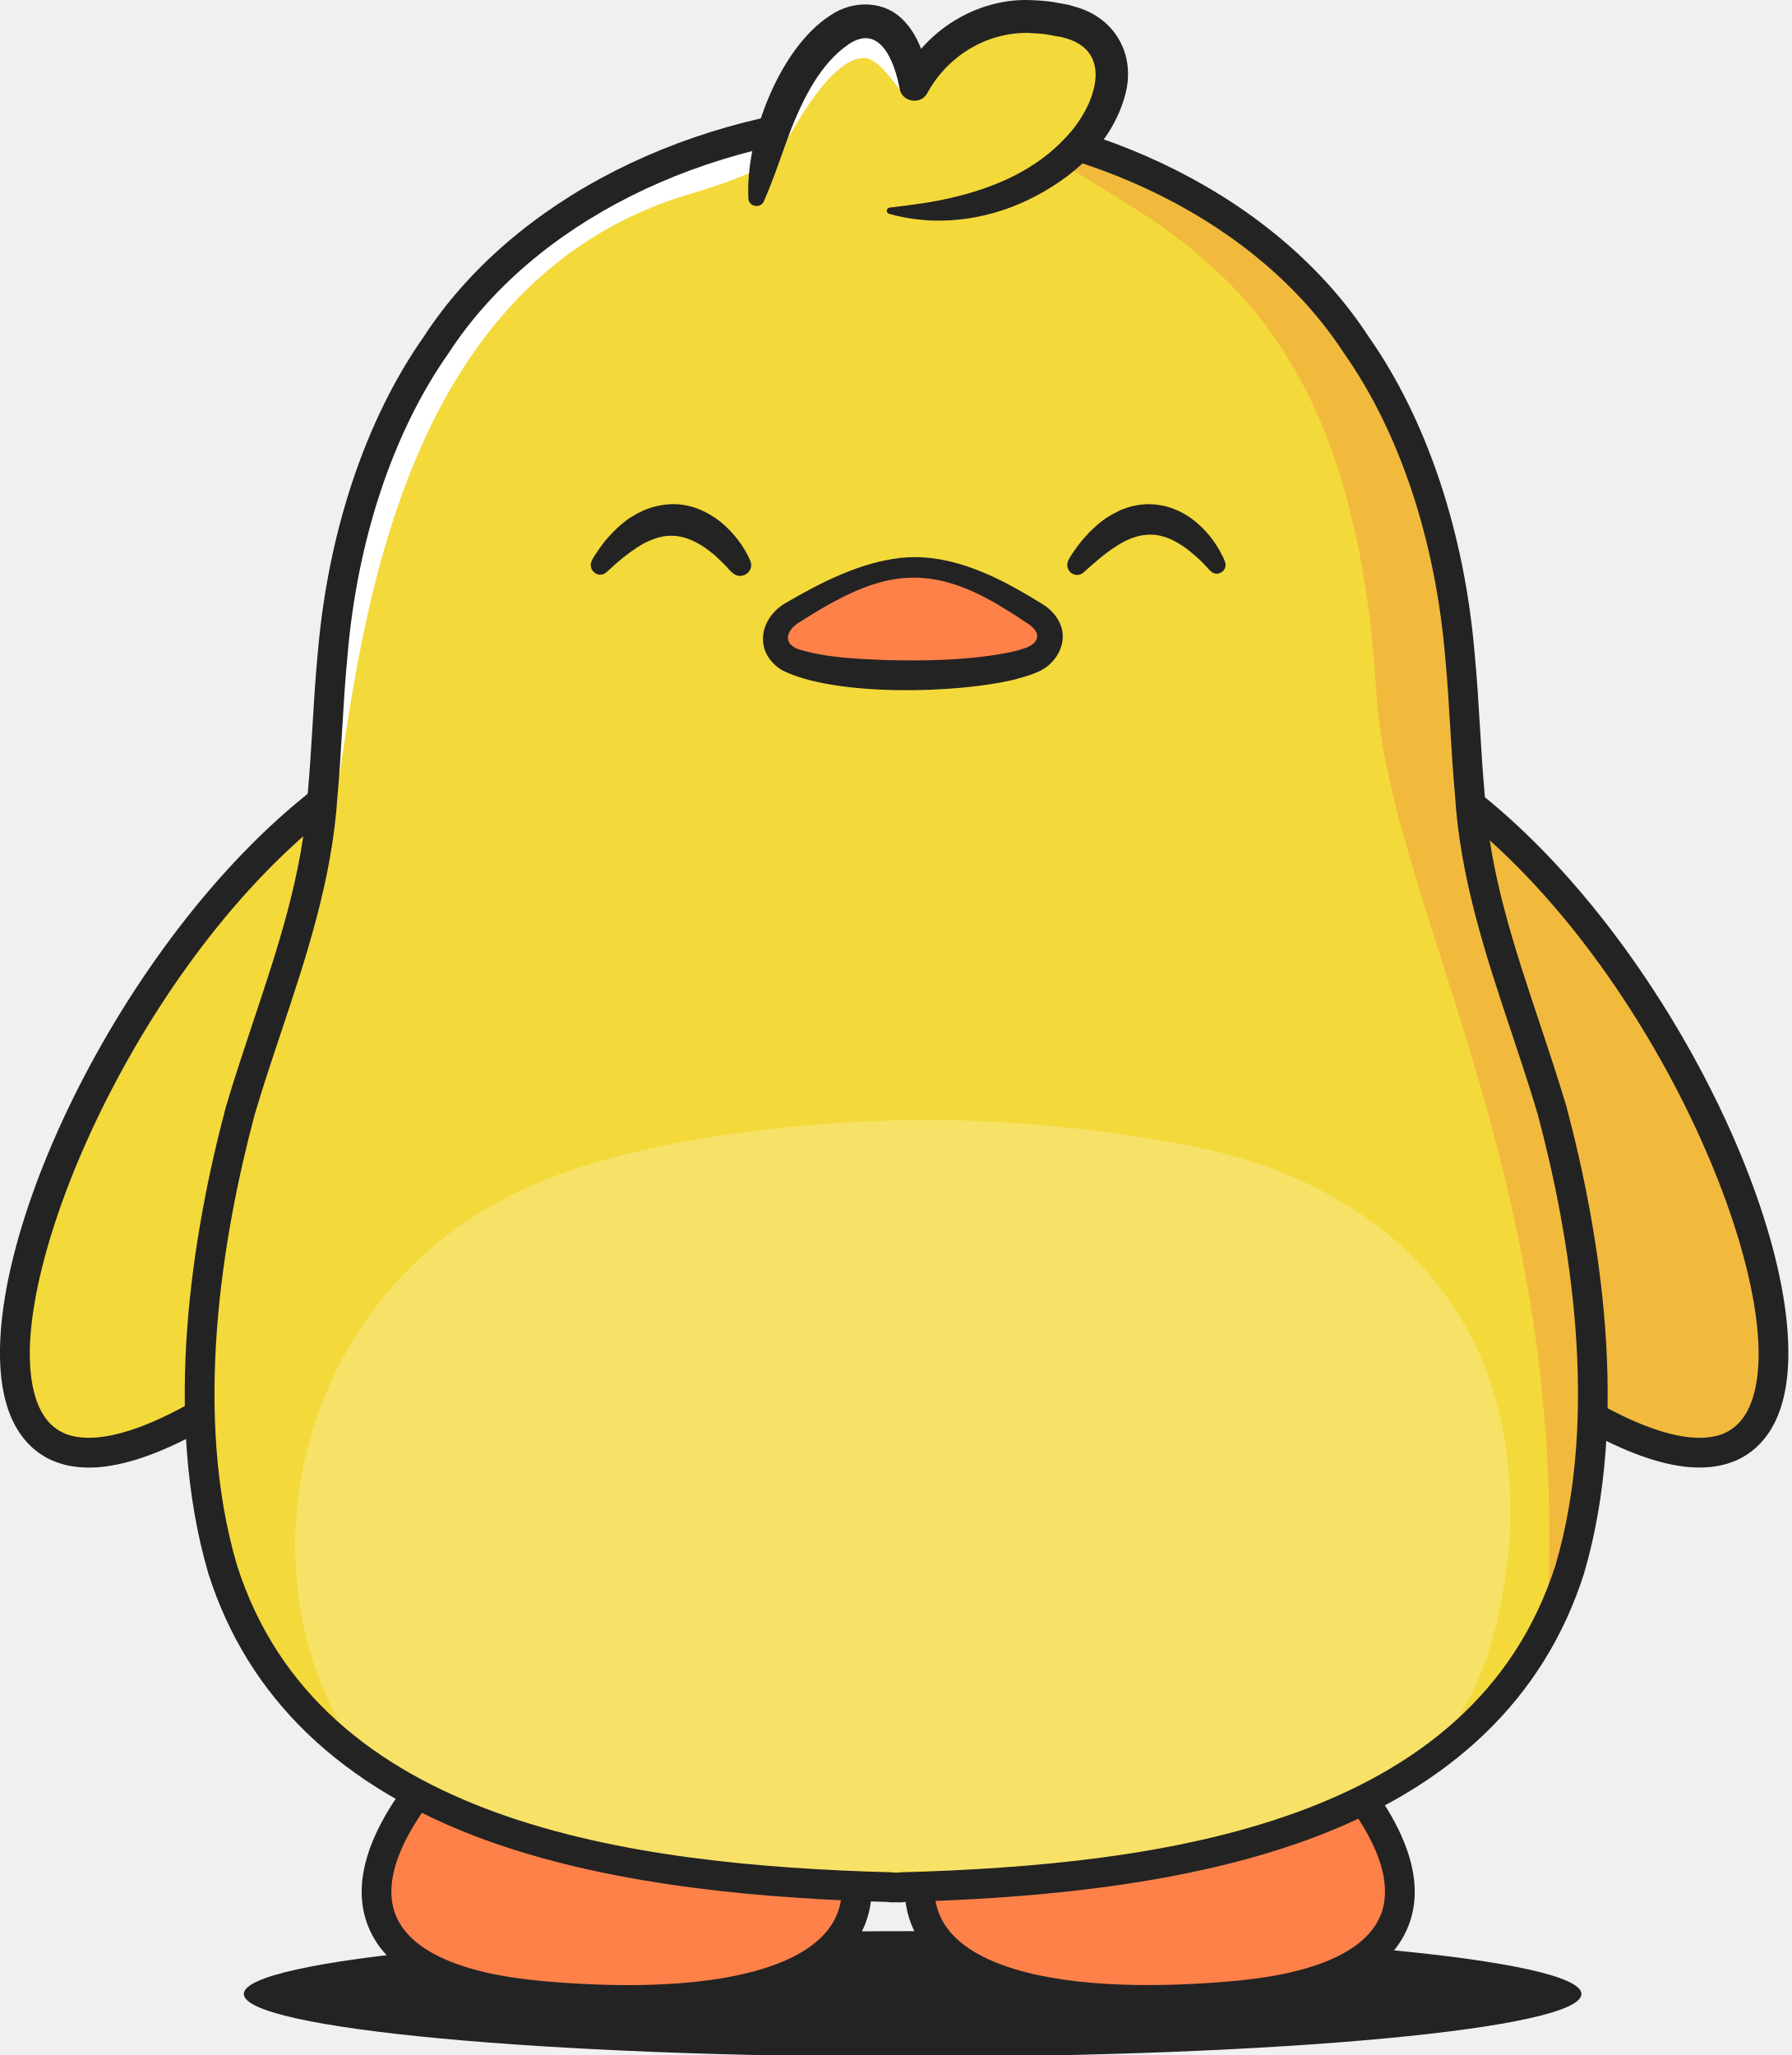
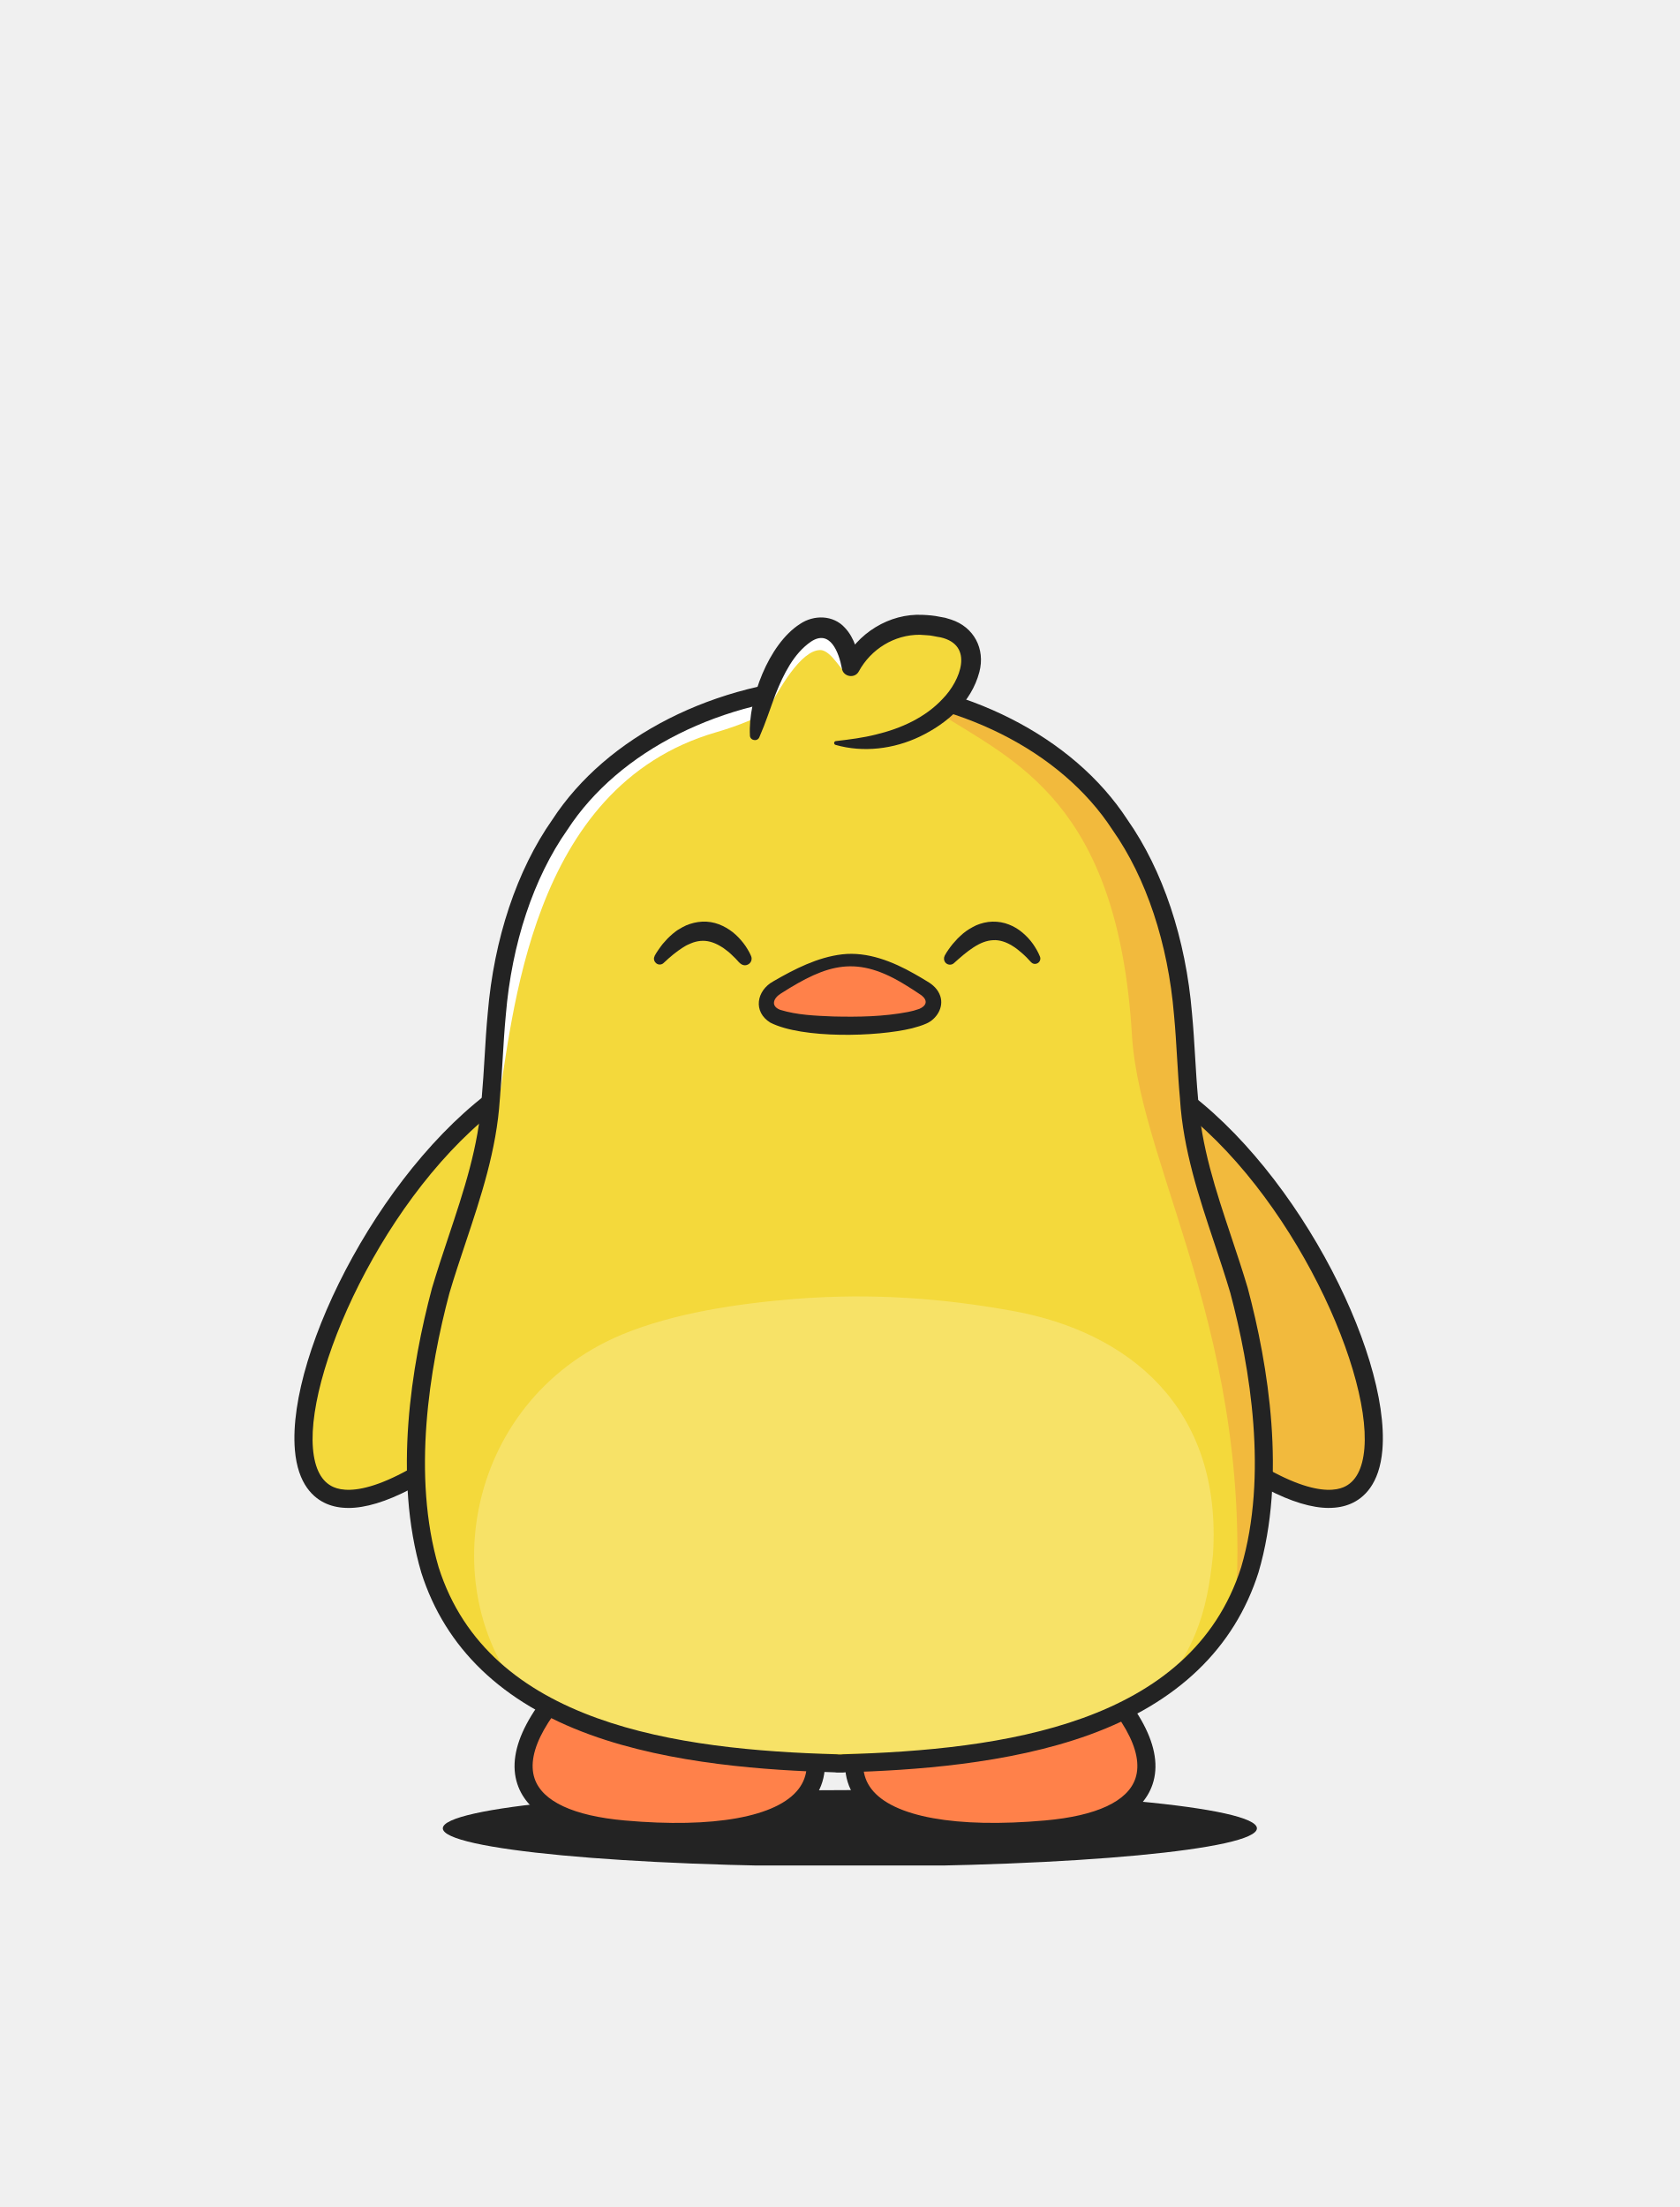
- <svg xmlns="http://www.w3.org/2000/svg" width="463" height="531" viewBox="0 0 463 531" fill="none">
-   <g clip-path="url(#clip0_1117_23991)">
-     <path d="M235.812 531.459C331.253 531.459 408.624 524.193 408.624 515.23C408.624 506.266 331.253 499 235.812 499C140.37 499 63 506.266 63 515.23C63 524.193 140.37 531.459 235.812 531.459Z" fill="#232323" />
-     <path d="M126.934 443.074C84.369 481.435 86.735 511.002 139.943 515.721C193.152 520.451 231.338 509.573 219.043 476.294C206.747 443.015 126.946 443.074 126.946 443.074H126.934Z" fill="#FF814A" />
-     <path d="M162.17 520.614C155.144 520.614 147.614 520.263 139.605 519.548C114.148 517.288 99.019 509.525 94.663 496.48C89.71 481.656 99.979 462.194 124.371 440.215C125.073 439.583 125.987 439.231 126.947 439.231H126.982C130.799 439.231 209.617 439.688 222.662 474.958C226.784 486.117 225.941 495.614 220.156 503.166C211.409 514.607 191.163 520.602 162.181 520.602L162.17 520.614ZM128.399 446.936C107.544 466.012 98.164 482.71 101.946 494.045C105.202 503.787 118.457 509.958 140.284 511.902C178.083 515.263 204.968 510.38 214.043 498.518C218.177 493.108 218.634 486.281 215.437 477.639C205.074 449.595 139.113 447.159 128.399 446.948V446.936Z" fill="#232323" />
-     <path d="M332.056 443.075C374.621 481.436 372.256 511.003 319.047 515.722C265.838 520.453 227.653 509.575 239.948 476.296C252.243 443.017 332.045 443.075 332.045 443.075H332.056Z" fill="#FF814A" />
-     <path d="M296.821 520.613C267.828 520.613 247.594 514.618 238.847 503.177C233.062 495.613 232.219 486.128 236.341 474.969C249.374 439.687 328.192 439.242 332.021 439.242H332.056C333.004 439.242 333.918 439.594 334.632 440.226C359.023 462.205 369.293 481.666 364.34 496.491C359.984 509.536 344.866 517.299 319.398 519.559C311.388 520.273 303.859 520.625 296.833 520.625L296.821 520.613ZM330.592 446.935C319.89 447.146 253.917 449.582 243.554 477.627C240.357 486.268 240.814 493.107 244.947 498.505C254.023 510.379 280.908 515.25 318.707 511.889C340.534 509.945 353.789 503.774 357.045 494.032C360.838 482.697 351.447 465.999 330.592 446.924V446.935Z" fill="#232323" />
-     <path d="M93.114 200.089C5.666 256.085 -48.796 449.834 81.592 344.575C211.979 239.317 93.114 200.089 93.114 200.089Z" fill="#F4D93B" />
-     <path d="M22.917 379.208C19.486 379.208 16.395 378.623 13.631 377.44C8.175 375.098 1.406 369.232 0.189 354.524C-3.254 312.861 38.831 230.261 91.032 196.842C92.004 196.221 93.21 196.069 94.311 196.432C96.138 197.041 139.206 211.643 145.717 247.392C151.021 276.514 130.26 310.227 83.995 347.569C57.917 368.623 37.437 379.22 22.905 379.22L22.917 379.208ZM93.597 204.347C42.109 238.458 4.954 318.751 7.858 353.892C8.584 362.639 11.547 368.178 16.664 370.379C23.21 373.178 40.048 373.178 79.182 341.585C123.082 306.14 142.93 274.922 138.176 248.774C133.152 221.174 101.337 207.333 93.609 204.359L93.597 204.347Z" fill="#232323" />
-     <path d="M368.992 200.088C456.44 256.083 510.902 449.832 380.514 344.574C250.126 239.315 368.992 200.088 368.992 200.088Z" fill="#F2BA3D" />
-     <path d="M439.179 379.209C424.647 379.209 404.179 368.612 378.09 347.558C331.825 310.216 311.063 276.515 316.368 247.382C322.878 211.632 365.947 197.03 367.773 196.421C368.874 196.058 370.08 196.21 371.052 196.831C423.254 230.25 465.339 312.851 461.896 354.514C460.678 369.221 453.922 375.088 448.453 377.43C445.69 378.612 442.598 379.198 439.167 379.198L439.179 379.209ZM368.511 204.348C360.771 207.346 328.932 221.234 323.932 248.798C319.19 274.935 339.038 306.153 382.926 341.586C422.059 373.167 438.886 373.191 445.444 370.38C450.561 368.191 453.523 362.64 454.249 353.893C457.153 318.752 419.999 238.459 368.511 204.348Z" fill="#232323" />
-     <path d="M230.226 487.712V487.642C162.672 485.733 79.604 474.843 57.531 405.51C46.781 368.952 52.051 324.654 62.098 286.926C70.119 259.829 81.524 234.033 83.339 205.484L83.363 205.262C84.44 193.47 84.756 181.363 85.904 169.477C88.269 141.058 96.981 111.479 112.672 89.149C137.426 51.092 185.003 31.689 230.226 30.026V29.933C230.671 29.933 231.127 29.968 231.572 29.98C232.017 29.968 232.474 29.944 232.919 29.933V30.026C278.142 31.689 325.718 51.104 350.473 89.149C366.164 111.479 374.876 141.058 377.241 169.477C378.389 181.363 378.705 193.47 379.782 205.262L379.805 205.484C381.62 234.033 393.026 259.829 401.047 286.926C411.094 324.654 416.363 368.952 405.614 405.51C383.541 474.843 300.472 485.733 232.919 487.642V487.712H230.226Z" fill="#F4D93B" />
-     <mask id="mask0_1117_23991" style="mask-type:alpha" maskUnits="userSpaceOnUse" x="51" y="29" width="361" height="459">
-       <path d="M230.226 487.711V487.641C162.673 485.732 79.604 474.842 57.532 405.509C46.782 368.951 52.051 324.653 62.098 286.925C70.12 259.829 81.525 234.032 83.34 205.484L83.363 205.261C84.441 193.47 84.757 181.362 85.904 169.476C88.27 141.057 96.982 111.478 112.673 89.148C137.427 51.091 185.003 31.688 230.226 30.026V29.932C230.671 29.932 231.128 29.967 231.573 29.979C232.018 29.967 232.475 29.944 232.92 29.932V30.026C278.142 31.688 325.719 51.103 350.473 89.148C366.164 111.478 374.876 141.057 377.242 169.476C378.389 181.362 378.705 193.47 379.783 205.261L379.806 205.484C381.621 234.032 393.026 259.829 401.048 286.925C411.094 324.653 416.364 368.951 405.614 405.509C383.542 474.842 300.473 485.732 232.92 487.641V487.711H230.226Z" fill="#F4D93B" />
+ <svg xmlns="http://www.w3.org/2000/svg" width="713" height="937" viewBox="0 0 713 937" fill="none">
+   <g clip-path="url(#clip0_1126_29073)">
+     <path d="M360.812 792.459C456.253 792.459 533.624 785.193 533.624 776.23C533.624 767.266 456.253 760 360.812 760C265.37 760 188 767.266 188 776.23C188 785.193 265.37 792.459 360.812 792.459Z" fill="#232323" />
+     <path d="M251.934 704.073C209.369 742.434 211.735 772.001 264.944 776.72C318.153 781.451 356.338 770.573 344.043 737.294C331.748 704.015 251.946 704.073 251.946 704.073H251.934Z" fill="#FF814A" />
+     <path d="M287.17 781.614C280.144 781.614 272.615 781.263 264.605 780.548C239.148 778.288 224.019 770.525 219.663 757.48C214.71 742.656 224.979 723.194 249.371 701.215C250.073 700.583 250.987 700.231 251.947 700.231H251.982C255.799 700.231 334.617 700.688 347.662 735.958C351.784 747.117 350.941 756.614 345.156 764.166C336.409 775.607 316.163 781.602 287.181 781.602L287.17 781.614ZM253.399 707.936C232.544 727.012 223.164 743.71 226.947 755.045C230.202 764.787 243.457 770.958 265.284 772.902C303.083 776.263 329.969 771.38 339.044 759.518C343.177 754.108 343.634 747.281 340.437 738.639C330.074 710.595 264.113 708.159 253.399 707.948V707.936Z" fill="#232323" />
+     <path d="M457.056 704.075C499.621 742.436 497.256 772.003 444.047 776.722C390.838 781.453 352.653 770.575 364.948 737.296C377.243 704.017 457.045 704.075 457.045 704.075H457.056Z" fill="#FF814A" />
+     <path d="M421.822 781.613C392.828 781.613 372.594 775.618 363.847 764.177C358.062 756.613 357.219 747.128 361.341 735.969C374.374 700.687 453.192 700.242 457.021 700.242H457.056C458.005 700.242 458.918 700.594 459.632 701.226C484.024 723.205 494.293 742.666 489.34 757.491C484.984 770.536 469.867 778.299 444.398 780.559C436.389 781.273 428.859 781.625 421.833 781.625L421.822 781.613ZM455.592 707.935C444.89 708.146 378.917 710.582 368.554 738.627C365.357 747.268 365.814 754.107 369.948 759.505C379.023 771.379 405.908 776.25 443.707 772.889C465.534 770.945 478.789 764.774 482.045 755.032C485.839 743.697 476.447 726.999 455.592 707.924V707.935Z" fill="#232323" />
+     <path d="M218.114 461.089C130.666 517.085 76.204 710.833 206.591 605.575C336.979 500.316 218.114 461.089 218.114 461.089Z" fill="#F4D93B" />
+     <path d="M147.917 640.208C144.486 640.208 141.395 639.623 138.631 638.44C133.174 636.098 126.406 630.231 125.188 615.524C121.746 573.861 163.83 491.261 216.032 457.841C217.004 457.22 218.21 457.068 219.311 457.431C221.138 458.04 264.206 472.642 270.717 508.392C276.021 537.514 255.26 571.226 208.995 608.568C182.917 629.622 162.437 640.22 147.905 640.22L147.917 640.208ZM218.597 465.347C167.109 499.457 129.954 579.751 132.858 614.892C133.584 623.639 136.547 629.177 141.664 631.379C148.21 634.178 165.048 634.178 204.182 602.585C248.082 567.139 267.93 535.921 263.176 509.774C258.152 482.174 226.337 468.333 218.608 465.359L218.597 465.347Z" fill="#232323" />
+     <path d="M493.992 461.088C581.44 517.084 635.901 710.833 505.514 605.574C375.126 500.315 493.992 461.088 493.992 461.088Z" fill="#F2BA3D" />
+     <path d="M564.179 640.21C549.647 640.21 529.179 629.613 503.09 608.559C456.825 571.216 436.063 537.516 441.368 508.382C447.878 472.632 490.947 458.03 492.773 457.421C493.874 457.058 495.08 457.211 496.052 457.831C548.254 491.251 590.339 573.851 586.896 615.514C585.678 630.222 578.922 636.088 573.453 638.43C570.69 639.613 567.598 640.198 564.167 640.198L564.179 640.21ZM493.511 465.349C485.771 468.347 453.932 482.234 448.932 509.799C444.19 535.935 464.038 567.153 507.926 602.587C547.06 634.168 563.886 634.191 570.444 631.381C575.561 629.191 578.524 623.641 579.25 614.894C582.154 579.753 544.999 499.459 493.511 465.349Z" fill="#232323" />
+     <path d="M355.225 748.712V748.642C287.672 746.733 204.603 735.843 182.531 666.51C171.781 629.952 177.05 585.654 187.097 547.926C195.119 520.829 206.524 495.033 208.339 466.484L208.362 466.262C209.44 454.47 209.756 442.363 210.903 430.477C213.269 402.058 221.981 372.479 237.672 350.149C262.426 312.092 310.002 292.689 355.225 291.026V290.933C355.67 290.933 356.127 290.968 356.572 290.979C357.017 290.968 357.474 290.944 357.919 290.933V291.026C403.141 292.689 450.718 312.104 475.472 350.149C491.163 372.479 499.875 402.058 502.241 430.477C503.388 442.363 503.704 454.47 504.782 466.262L504.805 466.484C506.62 495.033 518.025 520.829 526.047 547.926C536.093 585.654 541.363 629.952 530.613 666.51C508.541 735.843 425.472 746.733 357.919 748.642V748.712H355.225Z" fill="#F4D93B" />
+     <mask id="mask0_1126_29073" style="mask-type:alpha" maskUnits="userSpaceOnUse" x="176" y="290" width="361" height="459">
+       <path d="M355.226 748.711V748.641C287.673 746.732 204.604 735.842 182.532 666.509C171.782 629.951 177.051 585.653 187.098 547.925C195.12 520.828 206.525 495.032 208.34 466.484L208.363 466.261C209.44 454.469 209.757 442.362 210.904 430.476C213.27 402.057 221.982 372.478 237.673 350.148C262.427 312.091 310.003 292.688 355.226 291.025V290.932C355.671 290.932 356.128 290.967 356.573 290.978C357.018 290.967 357.475 290.943 357.92 290.932V291.025C403.142 292.688 450.719 312.103 475.473 350.148C491.164 372.478 499.876 402.057 502.242 430.476C503.389 442.362 503.705 454.469 504.783 466.261L504.806 466.484C506.621 495.032 518.026 520.828 526.048 547.925C536.094 585.653 541.364 629.951 530.614 666.509C508.542 735.842 425.473 746.732 357.92 748.641V748.711H355.226Z" fill="#F4D93B" />
    </mask>
-     <g mask="url(#mask0_1117_23991)">
-       <path d="M355.567 178.403C349.62 79.414 305.391 62.07 273.303 41.505C241.215 20.94 266.118 10.284 266.118 10.284C279.911 2.52 312.18 -13.973 330.912 -17.839C354.328 -22.67 357.921 -22.051 362.009 -22.051C365.28 -22.051 410.946 -16.021 433.37 -13.007C452.366 6.568 491.797 47.749 497.545 55.876C504.731 66.035 535.951 195.625 546.11 220.775C556.269 245.924 537.686 358.665 523.934 398.805C510.182 438.946 394.151 471.335 397.565 443.034C413.052 314.683 359.14 237.878 355.567 178.403Z" fill="#F2BA3D" />
-       <path d="M178.899 49.929C99.361 73.096 92.919 171.094 86.105 210.243L78.176 216.066C68.719 222.715 48.021 233.807 40.885 224.986C31.964 213.96 -38.777 97.875 -49.927 45.469C-61.077 -6.937 -48.316 19.824 -25.397 10.903C-2.477 1.983 186.332 -18.707 189.182 -19.202C191.461 -19.599 214.125 -1.817 224.119 5.947C225.44 18.584 219.898 37.987 178.899 49.929Z" fill="white" />
+     <g mask="url(#mask0_1126_29073)">
+       <path d="M480.566 439.403C474.62 340.414 430.391 323.07 398.303 302.505C366.215 281.939 391.117 271.283 391.117 271.283C404.911 263.52 437.18 247.026 455.912 243.161C479.327 238.329 482.92 238.949 487.009 238.949C490.279 238.949 535.945 244.978 558.37 247.993C577.366 267.567 616.796 308.749 622.545 316.876C629.731 327.035 660.951 456.624 671.11 481.774C681.269 506.924 662.686 619.664 648.934 659.805C635.182 699.945 519.15 732.335 522.565 704.033C538.051 575.683 484.139 498.878 480.566 439.403Z" fill="#F2BA3D" />
+       <path d="M303.899 310.929C224.361 334.095 217.919 432.094 211.105 471.243L203.176 477.066C193.719 483.715 173.021 494.807 165.884 485.986C156.964 474.96 86.223 358.874 75.073 306.469C63.923 254.063 76.683 280.823 99.603 271.903C122.523 262.983 311.332 242.293 314.182 241.798C316.461 241.401 339.125 259.183 349.119 266.947C350.44 279.583 344.898 298.987 303.899 310.929Z" fill="white" />
    </g>
-     <path opacity="0.32" d="M389.959 399.228C387.487 423.374 382.326 441.795 362.256 462.237C356.454 464.584 339.907 472.258 332.894 474.006C292.935 482.992 255.501 483.99 240.272 483.42C240.272 483.42 172.724 485.454 125.129 474.749C119.176 473.264 118.059 470.978 112.988 469.05C110.802 467.183 103.895 463.043 102.352 464.602L102.209 464.467C57.852 420.203 70.597 334.238 139.02 305.606C161.321 296.372 188.406 292.419 212.699 290.447C245.561 287.904 275.463 290.184 305.508 295.667C353.523 304.519 394.138 336.091 389.959 399.235V399.228Z" fill="#FFF4C5" />
-     <path d="M232.919 491.55H230.226C229.933 491.55 229.652 491.515 229.371 491.457C201.185 490.637 160.084 488.049 125.506 475.473C88.175 461.901 64.076 438.751 53.866 406.678C41.875 365.905 49.709 318.516 58.386 285.94C60.575 278.551 62.999 271.291 65.341 264.253C71.957 244.417 78.21 225.682 79.51 205.248C79.51 205.201 79.51 205.154 79.51 205.096L79.533 204.873C80.037 199.311 80.388 193.503 80.728 187.894C81.091 181.735 81.477 175.365 82.074 169.112C84.697 137.625 94.428 108.444 109.487 87.004C132.578 51.558 178.433 28.314 229.3 26.218C229.628 26.137 229.956 26.09 230.296 26.101C230.589 26.101 230.881 26.113 231.174 26.125H231.56H231.947C232.24 26.125 232.532 26.101 232.825 26.101C233.176 26.101 233.539 26.137 233.879 26.23C284.734 28.338 330.566 51.582 353.646 87.004C368.705 108.456 378.435 137.625 381.058 169.171C381.655 175.365 382.03 181.735 382.405 187.894C382.744 193.515 383.084 199.323 383.599 204.92L383.623 205.096C383.623 205.096 383.623 205.19 383.623 205.248C384.922 225.693 391.175 244.429 397.791 264.253C400.133 271.279 402.557 278.551 404.724 285.834C413.424 318.516 421.258 365.894 409.29 406.597C399.056 438.751 374.946 461.901 337.627 475.473C303.036 488.049 261.924 490.649 233.738 491.457C233.469 491.515 233.188 491.55 232.907 491.55H232.919ZM230.963 483.869H232.181C232.38 483.822 232.591 483.799 232.802 483.799C300.378 481.89 380.684 471.14 401.948 404.348C413.389 365.437 405.754 319.547 397.335 287.919C395.239 280.869 392.838 273.656 390.52 266.689C384.044 247.286 377.358 227.216 375.976 205.81V205.658C375.438 199.897 375.086 194.019 374.747 188.351C374.384 182.262 374.009 175.962 373.424 169.85C370.906 139.568 361.644 111.711 347.334 91.36C347.311 91.324 347.287 91.289 347.252 91.243C325.39 57.647 281.537 35.657 232.778 33.865C232.591 33.865 232.392 33.842 232.216 33.806L231.701 33.83C231.619 33.83 231.549 33.83 231.467 33.83L230.94 33.806C230.752 33.842 230.577 33.865 230.389 33.865C181.63 35.668 137.766 57.647 115.915 91.243C115.892 91.278 115.869 91.324 115.833 91.36C101.536 111.711 92.262 139.568 89.756 169.803C89.159 175.962 88.784 182.262 88.421 188.351C88.081 194.03 87.73 199.897 87.215 205.623L87.192 205.81C85.821 227.227 79.124 247.286 72.648 266.689C70.318 273.656 67.917 280.869 65.798 288.024C57.402 319.558 49.767 365.449 61.231 404.43C82.472 471.14 162.766 481.902 230.354 483.799C230.565 483.799 230.788 483.834 230.987 483.869H230.963Z" fill="#232323" />
-     <path d="M195.396 51.608C203.968 2.895 231.931 -7.866 236.24 22.228C236.24 22.228 247.06 -1.297 275.315 5.436C303.571 12.181 279.214 58.763 229.799 54.442" fill="#F4D93B" />
-     <mask id="mask1_1117_23991" style="mask-type:alpha" maskUnits="userSpaceOnUse" x="195" y="4" width="93" height="51">
-       <path d="M195.396 51.608C203.968 2.896 231.931 -7.866 236.24 22.228C236.24 22.228 247.06 -1.296 275.315 5.437C303.571 12.181 279.215 58.763 229.8 54.442" fill="#F4D93B" />
+     <path opacity="0.32" d="M514.959 660.228C512.487 684.374 507.326 702.795 487.256 723.237C481.454 725.584 464.907 733.258 457.894 735.006C417.935 743.992 380.5 744.99 365.272 744.42C365.272 744.42 297.724 746.454 250.129 735.749C244.176 734.264 243.059 731.978 237.988 730.05C235.802 728.183 228.895 724.043 227.352 725.602L227.209 725.467C182.852 681.203 195.597 595.238 264.02 566.606C286.321 557.372 313.406 553.419 337.699 551.447C370.561 548.904 400.463 551.184 430.508 556.667C478.523 565.519 519.138 597.091 514.959 660.235V660.228Z" fill="#FFF4C5" />
+     <path d="M357.919 752.55H355.225C354.933 752.55 354.652 752.515 354.371 752.457C326.185 751.637 285.084 749.049 250.505 736.473C213.175 722.901 189.076 699.751 178.865 667.678C166.875 626.905 174.709 579.516 183.385 546.94C185.575 539.551 187.999 532.291 190.341 525.253C196.957 505.417 203.21 486.682 204.51 466.248C204.51 466.201 204.51 466.154 204.51 466.096L204.533 465.873C205.037 460.311 205.388 454.503 205.728 448.894C206.091 442.735 206.477 436.365 207.074 430.112C209.697 398.625 219.428 369.444 234.487 348.004C257.578 312.558 303.433 289.315 354.3 287.218C354.628 287.137 354.956 287.09 355.296 287.101C355.588 287.101 355.881 287.113 356.174 287.125H356.56H356.947C357.239 287.125 357.532 287.101 357.825 287.101C358.176 287.101 358.539 287.137 358.879 287.23C409.734 289.338 455.566 312.582 478.646 348.004C493.704 369.456 503.435 398.625 506.058 430.171C506.655 436.365 507.03 442.735 507.405 448.894C507.744 454.515 508.084 460.323 508.599 465.92L508.622 466.096C508.622 466.096 508.622 466.19 508.622 466.248C509.922 486.693 516.175 505.429 522.791 525.253C525.133 532.279 527.557 539.551 529.723 546.834C538.424 579.516 546.257 626.894 534.29 667.597C524.056 699.751 499.946 722.901 462.627 736.473C428.036 749.049 386.924 751.649 358.738 752.457C358.469 752.515 358.188 752.55 357.907 752.55H357.919ZM355.963 744.869H357.181C357.38 744.822 357.591 744.799 357.801 744.799C425.378 742.89 505.683 732.14 526.948 665.348C538.389 626.437 530.754 580.547 522.335 548.919C520.238 541.869 517.838 534.656 515.52 527.689C509.044 508.286 502.358 488.216 500.976 466.81V466.658C500.437 460.897 500.086 455.019 499.747 449.351C499.384 443.262 499.009 436.962 498.423 430.85C495.906 400.568 486.643 372.711 472.334 352.36C472.311 352.324 472.287 352.289 472.252 352.242C450.39 318.647 406.537 296.657 357.778 294.865C357.591 294.865 357.392 294.842 357.216 294.806L356.701 294.83C356.619 294.83 356.549 294.83 356.467 294.83L355.94 294.806C355.752 294.842 355.577 294.865 355.389 294.865C306.63 296.668 262.766 318.647 240.915 352.242C240.892 352.278 240.868 352.324 240.833 352.36C226.536 372.711 217.262 400.568 214.756 430.803C214.159 436.962 213.784 443.262 213.421 449.351C213.081 455.03 212.73 460.897 212.215 466.623L212.191 466.81C210.821 488.227 204.123 508.286 197.648 527.689C195.318 534.656 192.917 541.869 190.798 549.024C182.402 580.558 174.767 626.449 186.231 665.43C207.472 732.14 287.766 742.902 355.354 744.799C355.565 744.799 355.787 744.834 355.986 744.869H355.963Z" fill="#232323" />
+     <path d="M320.396 312.608C328.968 263.895 356.93 253.134 361.239 283.228C361.239 283.228 372.059 259.703 400.315 266.436C428.57 273.181 404.214 319.762 354.799 315.441" fill="#F4D93B" />
+     <mask id="mask1_1126_29073" style="mask-type:alpha" maskUnits="userSpaceOnUse" x="320" y="265" width="93" height="51">
+       <path d="M320.396 312.608C328.968 263.895 356.931 253.134 361.24 283.228C361.24 283.228 372.06 259.703 400.315 266.436C428.571 273.181 404.215 319.762 354.8 315.441" fill="#F4D93B" />
    </mask>
-     <g mask="url(#mask1_1117_23991)">
-       <path d="M223.251 14.99C214.95 14.99 205.576 31.839 200.703 41.007C199.133 44.765 197.333 46.954 194.26 41.007C190.42 33.573 188.809 19.078 189.924 -4.089C191.039 -27.257 189.8 -8.797 196.738 -12.266C202.288 -15.041 214.413 -17.222 219.782 -17.965C225.935 -15.9 238.365 -11.671 238.861 -11.275C239.48 -10.779 236.383 23.662 234.772 24.777C233.162 25.892 228.206 14.99 223.251 14.99Z" fill="white" />
+     <g mask="url(#mask1_1126_29073)">
+       <path d="M348.251 275.989C339.95 275.989 330.576 292.838 325.703 302.006C324.133 305.764 322.333 307.953 319.26 302.006C315.42 294.573 313.809 280.077 314.924 256.91C316.039 233.742 314.8 252.202 321.738 248.733C327.288 245.958 339.413 243.778 344.782 243.034C350.935 245.099 363.365 249.328 363.861 249.724C364.48 250.22 361.383 284.661 359.772 285.776C358.162 286.891 353.206 275.989 348.251 275.989Z" fill="white" />
    </g>
-     <path d="M193.387 51.261C192.532 36.026 201.209 12.548 214.593 3.942C220.483 -0.063 228.774 0.031 233.715 5.534C237.778 9.832 239.488 16.19 240.05 21.682L232.755 20.616C238.785 7.9 252.626 -0.695 266.725 0.042C269.055 0.136 271.666 0.347 273.914 0.85L276.268 1.284L278.762 2.033C288.505 5.195 293.353 14.492 290.8 24.27C287.381 37.279 276.947 46.225 265.495 51.729C254.441 57.022 241.479 58.614 229.722 55.242C229.289 55.113 229.031 54.656 229.16 54.223C229.254 53.895 229.535 53.673 229.863 53.638C235.717 52.947 241.35 52.244 246.783 50.874C257.415 48.333 267.837 43.684 275.273 35.628C282.72 28.017 288.739 12.864 274.289 9.586C272.38 9.328 270.32 8.719 268.423 8.684C267.732 8.626 266.151 8.544 265.495 8.497C254.675 8.438 244.781 14.586 239.628 24.012C237.931 27.279 232.93 26.366 232.427 22.783C231.162 16.014 227.439 5.956 219.254 11.448C211.923 16.518 207.673 25.23 204.3 33.638C202.052 39.633 200.096 45.781 197.38 51.987C196.548 53.977 193.445 53.439 193.375 51.261H193.387Z" fill="#232323" />
-     <path d="M204.937 158.201C229.878 143.072 242.302 142.123 267.654 158.728C273.567 162.568 271.67 168.482 266.53 170.554C254.235 175.519 219.41 175.871 205.639 171.14C199.258 168.892 198.133 162.334 204.925 158.189L204.937 158.201Z" fill="#FF814A" />
-     <path d="M203.357 155.6C212.233 150.471 222.092 145.389 232.561 144.171C243.322 142.93 254.036 147.262 263.053 152.368C264.961 153.387 266.776 154.546 268.627 155.647C271.074 157.052 273.287 159.077 274.2 161.923C275.781 166.677 272.596 171.736 268.228 173.586C266.472 174.394 264.071 175.073 262.186 175.576C247.327 179.218 215.687 180.061 202.069 173.176C194.563 168.574 196.155 159.522 203.345 155.611L203.357 155.6ZM206.518 160.81C203.275 162.801 202.092 166.174 206.261 167.743C213.415 169.944 221.073 170.237 228.767 170.553C239.399 170.811 250.137 170.635 260.594 168.621L262.865 168.094L264.985 167.426L265.242 167.345L265.43 167.263C269.2 165.565 268.545 162.86 265.231 160.916C263.509 159.792 261.788 158.586 260.02 157.555C238.919 144.276 226.425 148.105 206.518 160.81Z" fill="#232323" />
-     <path d="M152.946 144.775C153.415 143.885 153.953 143.066 154.539 142.234C155.066 141.403 155.722 140.642 156.307 139.81C156.963 139.038 157.665 138.276 158.38 137.504C159.153 136.789 159.855 136.028 160.686 135.372C161.518 134.717 162.338 134.014 163.345 133.475C164.235 132.89 165.3 132.351 166.295 131.883C168.427 130.993 170.733 130.408 173.157 130.29C175.581 130.173 178.005 130.583 180.195 131.415C182.385 132.246 184.387 133.429 186.108 134.787C187.818 136.145 189.305 137.738 190.605 139.401C191.261 140.232 191.846 141.11 192.373 142C192.607 142.469 192.9 142.89 193.146 143.358L193.497 144.073C193.614 144.307 193.731 144.541 193.848 144.846C194.504 146.262 193.848 147.984 192.373 148.569C191.307 149.038 190.183 148.803 189.364 148.101L188.895 147.691C188.778 147.632 188.661 147.398 188.485 147.281L188.075 146.813C187.783 146.52 187.49 146.157 187.186 145.864C186.6 145.279 185.944 144.682 185.359 144.096C184.773 143.511 184.118 142.972 183.462 142.504C183.169 142.269 182.806 141.977 182.513 141.789L182.045 141.438L181.577 141.145C178.919 139.436 176.202 138.429 173.473 138.429C172.115 138.429 170.698 138.663 169.281 139.143C168.567 139.436 167.865 139.67 167.15 140.033C166.799 140.209 166.436 140.326 166.085 140.56L165.019 141.216C164.668 141.391 164.305 141.684 163.953 141.93C163.602 142.164 163.239 142.398 162.888 142.644L160.815 144.237L158.801 145.946C158.145 146.532 157.501 147.188 156.787 147.785L156.67 147.902C155.663 148.792 154.129 148.675 153.298 147.668C152.525 146.836 152.466 145.712 152.946 144.834V144.775Z" fill="#232323" />
-     <path d="M276.073 144.72C276.541 143.83 277.08 143.01 277.666 142.179C278.251 141.347 278.848 140.528 279.492 139.755C280.148 138.982 280.851 138.221 281.565 137.448C281.916 137.097 282.338 136.734 282.689 136.382C283.099 136.031 283.462 135.668 283.872 135.317C284.703 134.661 285.581 133.958 286.53 133.42C287.42 132.834 288.485 132.354 289.481 131.827C291.612 130.937 293.919 130.352 296.343 130.293C298.767 130.235 301.19 130.645 303.38 131.535C305.57 132.366 307.514 133.607 309.176 135.024C310.839 136.441 312.315 138.033 313.497 139.696C314.083 140.586 314.68 141.406 315.148 142.296C315.383 142.764 315.617 143.186 315.863 143.654C316.109 144.122 316.273 144.544 316.518 145.13C316.987 146.312 316.401 147.612 315.219 148.08C314.329 148.432 313.392 148.197 312.795 147.553L312.561 147.319C312.326 147.085 311.975 146.734 311.671 146.371C311.378 146.078 311.085 145.715 310.781 145.422C310.125 144.837 309.539 144.181 308.884 143.654C307.584 142.53 306.284 141.464 304.926 140.645C302.209 138.935 299.364 137.987 296.647 138.162C295.289 138.221 293.872 138.514 292.455 139.052C291.038 139.579 289.621 140.352 288.263 141.242C285.488 143.01 282.83 145.375 280.043 147.858L279.984 147.916C278.919 148.865 277.326 148.748 276.378 147.682C275.663 146.792 275.605 145.61 276.085 144.731L276.073 144.72Z" fill="#232323" />
+     <path d="M318.387 312.26C317.532 297.026 326.209 273.548 339.593 264.941C345.483 260.937 353.773 261.03 358.715 266.534C362.778 270.831 364.488 277.19 365.05 282.682L357.755 281.616C363.785 268.899 377.626 260.304 391.724 261.042C394.055 261.136 396.666 261.347 398.914 261.85L401.268 262.283L403.762 263.033C413.504 266.194 418.352 275.492 415.8 285.269C412.38 298.279 401.947 307.225 390.495 312.729C379.441 318.022 366.478 319.614 354.722 316.242C354.289 316.113 354.031 315.656 354.16 315.223C354.253 314.895 354.534 314.673 354.862 314.637C360.717 313.947 366.35 313.244 371.783 311.874C382.415 309.333 392.837 304.684 400.273 296.628C407.72 289.017 413.739 273.864 399.289 270.586C397.38 270.328 395.319 269.719 393.422 269.684C392.731 269.625 391.151 269.543 390.495 269.497C379.675 269.438 369.78 275.586 364.628 285.012C362.93 288.279 357.93 287.366 357.427 283.782C356.162 277.014 352.438 266.956 344.253 272.447C336.923 277.518 332.672 286.23 329.3 294.637C327.052 300.633 325.096 306.78 322.38 312.986C321.548 314.977 318.445 314.438 318.375 312.26H318.387Z" fill="#232323" />
+     <path d="M329.937 419.201C354.879 404.072 367.303 403.123 392.654 419.727C398.567 423.568 396.671 429.482 391.53 431.554C379.235 436.519 344.41 436.87 330.639 432.14C324.258 429.891 323.134 423.334 329.925 419.189L329.937 419.201Z" fill="#FF814A" />
+     <path d="M328.357 416.599C337.233 411.47 347.092 406.388 357.561 405.171C368.322 403.929 379.037 408.262 388.053 413.367C389.962 414.386 391.777 415.545 393.627 416.646C396.074 418.051 398.287 420.077 399.201 422.922C400.781 427.677 397.596 432.735 393.229 434.585C391.472 435.393 389.072 436.072 387.186 436.576C372.327 440.218 340.687 441.061 327.069 434.175C319.563 429.574 321.155 420.522 328.345 416.611L328.357 416.599ZM331.519 421.81C328.275 423.801 327.092 427.173 331.261 428.742C338.416 430.944 346.074 431.236 353.767 431.552C364.399 431.81 375.137 431.634 385.594 429.62L387.866 429.093L389.985 428.426L390.243 428.344L390.43 428.262C394.201 426.564 393.545 423.859 390.231 421.915C388.51 420.791 386.788 419.585 385.02 418.555C363.919 405.276 351.425 409.105 331.519 421.81Z" fill="#232323" />
+     <path d="M277.947 405.775C278.415 404.885 278.954 404.065 279.539 403.234C280.066 402.403 280.722 401.642 281.307 400.81C281.963 400.037 282.666 399.276 283.38 398.503C284.153 397.789 284.855 397.028 285.687 396.372C286.518 395.716 287.338 395.014 288.345 394.475C289.235 393.89 290.3 393.351 291.296 392.883C293.427 391.993 295.734 391.407 298.157 391.29C300.581 391.173 303.005 391.583 305.195 392.414C307.385 393.246 309.387 394.428 311.108 395.787C312.818 397.145 314.305 398.738 315.605 400.4C316.261 401.232 316.846 402.11 317.373 403C317.607 403.468 317.9 403.89 318.146 404.358L318.497 405.072C318.614 405.307 318.731 405.541 318.849 405.845C319.504 407.262 318.849 408.984 317.373 409.569C316.308 410.037 315.183 409.803 314.364 409.101L313.895 408.691C313.778 408.632 313.661 408.398 313.485 408.281L313.076 407.813C312.783 407.52 312.49 407.157 312.186 406.864C311.6 406.279 310.944 405.681 310.359 405.096C309.773 404.51 309.118 403.972 308.462 403.503C308.169 403.269 307.806 402.976 307.514 402.789L307.045 402.438L306.577 402.145C303.919 400.435 301.202 399.428 298.474 399.428C297.115 399.428 295.698 399.663 294.282 400.143C293.567 400.435 292.865 400.67 292.15 401.033C291.799 401.208 291.436 401.325 291.085 401.56L290.019 402.215C289.668 402.391 289.305 402.684 288.954 402.93C288.602 403.164 288.239 403.398 287.888 403.644L285.815 405.236L283.801 406.946C283.146 407.532 282.502 408.187 281.787 408.784L281.67 408.902C280.663 409.792 279.129 409.674 278.298 408.667C277.525 407.836 277.466 406.712 277.947 405.834V405.775Z" fill="#232323" />
+     <path d="M401.073 405.719C401.542 404.829 402.08 404.009 402.666 403.178C403.251 402.347 403.849 401.527 404.493 400.754C405.148 399.981 405.851 399.22 406.565 398.447C406.917 398.096 407.338 397.733 407.689 397.382C408.099 397.03 408.462 396.667 408.872 396.316C409.704 395.66 410.582 394.958 411.53 394.419C412.42 393.834 413.486 393.354 414.481 392.827C416.612 391.937 418.919 391.351 421.343 391.293C423.767 391.234 426.191 391.644 428.38 392.534C430.57 393.365 432.514 394.606 434.177 396.023C435.84 397.44 437.315 399.033 438.498 400.695C439.083 401.585 439.68 402.405 440.149 403.295C440.383 403.763 440.617 404.185 440.863 404.653C441.109 405.122 441.273 405.543 441.519 406.129C441.987 407.311 441.402 408.611 440.219 409.08C439.329 409.431 438.392 409.197 437.795 408.553L437.561 408.319C437.327 408.084 436.975 407.733 436.671 407.37C436.378 407.077 436.085 406.714 435.781 406.422C435.125 405.836 434.54 405.18 433.884 404.653C432.584 403.529 431.284 402.464 429.926 401.644C427.21 399.934 424.364 398.986 421.647 399.162C420.289 399.22 418.872 399.513 417.455 400.051C416.038 400.578 414.622 401.351 413.263 402.241C410.488 404.009 407.83 406.375 405.043 408.857L404.985 408.916C403.919 409.864 402.326 409.747 401.378 408.682C400.664 407.792 400.605 406.609 401.085 405.731L401.073 405.719Z" fill="#232323" />
  </g>
  <defs>
-     <clipPath id="clip0_1117_23991">
-       <rect width="462.112" height="531" fill="white" />
+     <clipPath id="clip0_1126_29073">
+       <rect width="462.112" height="531" fill="white" transform="translate(125 261)" />
    </clipPath>
  </defs>
</svg>
